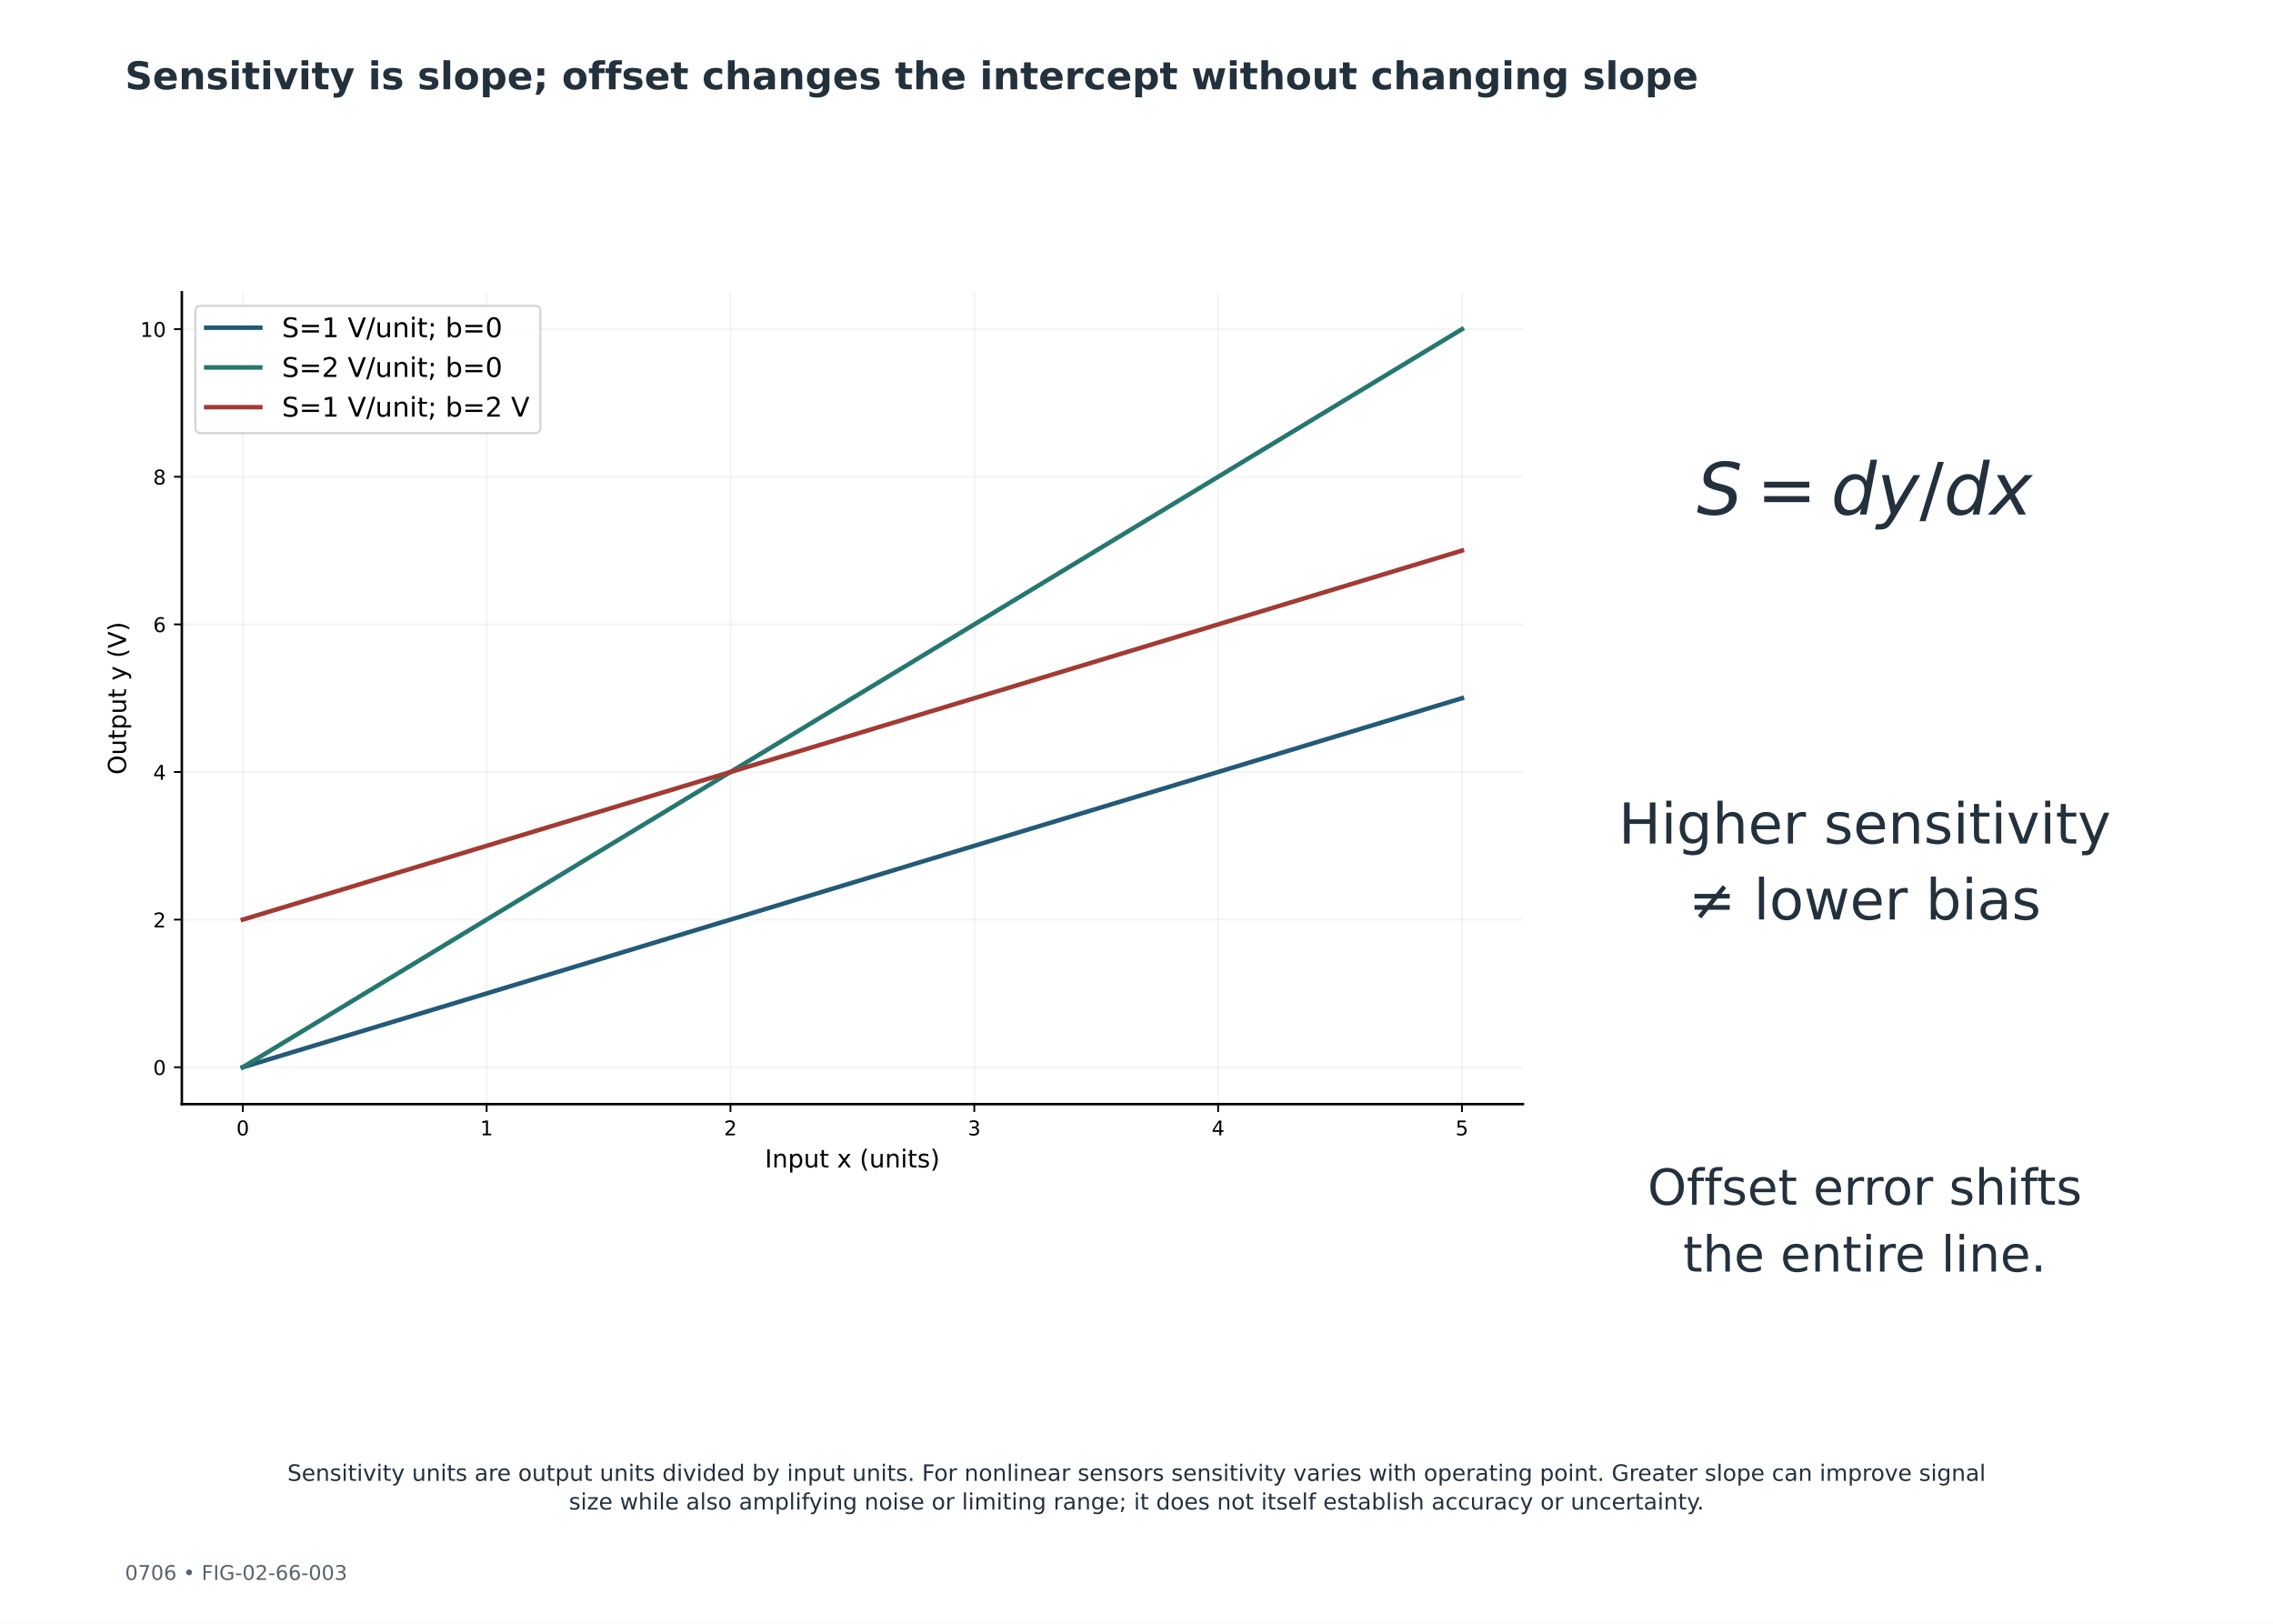
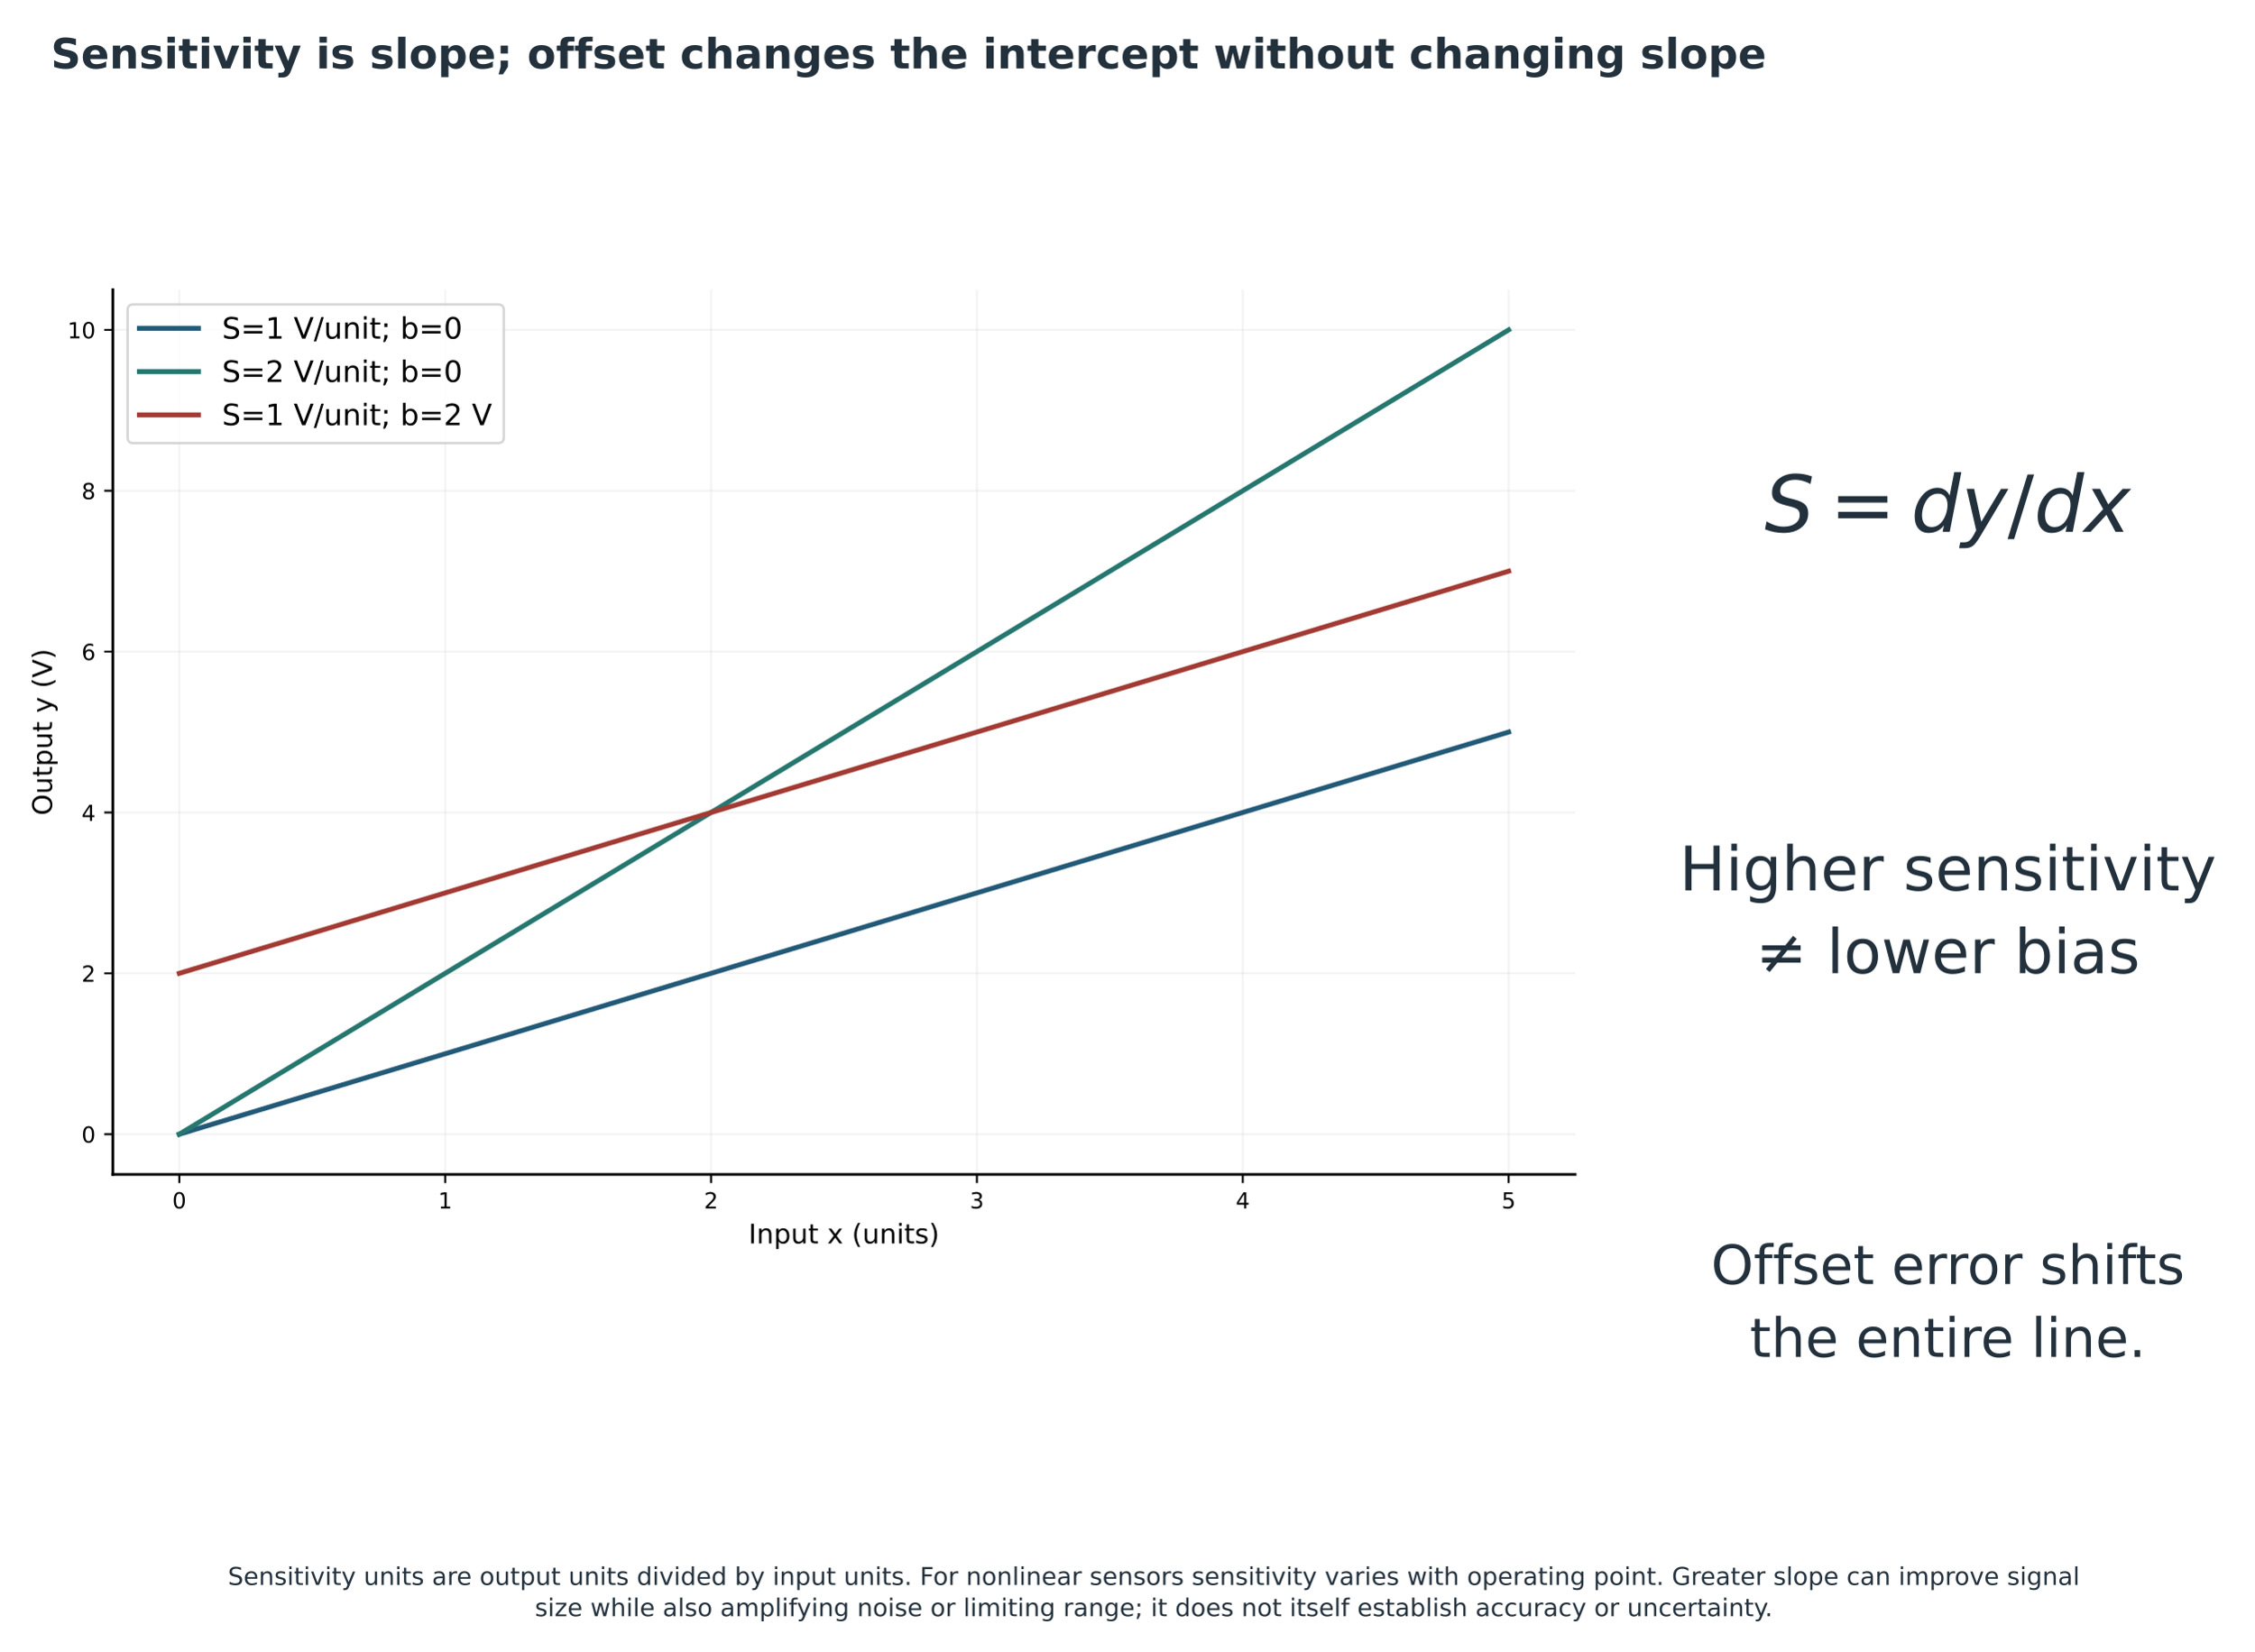
- <svg xmlns="http://www.w3.org/2000/svg" xmlns:xlink="http://www.w3.org/1999/xlink" width="1008pt" height="720pt" viewBox="0 0 1008 720" version="1.1">
+ <svg xmlns="http://www.w3.org/2000/svg" xmlns:xlink="http://www.w3.org/1999/xlink" width="916.75pt" height="672pt" viewBox="34.75 11.75 916.75 672" version="1.1">
  <defs>
    <style type="text/css">*{stroke-linejoin: round; stroke-linecap: butt}</style>
  </defs>
  <g id="figure_1">
    <g id="patch_1">
      <path d="M 0 720  L 1008 720  L 1008 0  L 0 0  z " style="fill: #ffffff" />
    </g>
    <g id="axes_1">
      <g id="text_1">
        <g style="fill: #23313d" transform="translate(752.4032 228.832)">
          <text>
            <tspan x="0" y="-0.688" style="font-style: oblique; font-size: 32px; font-family: 'DejaVu Sans'; fill: #23313d">S</tspan>
            <tspan x="59.594" y="-0.688" style="font-style: oblique; font-size: 32px; font-family: 'DejaVu Sans'; fill: #23313d">d</tspan>
            <tspan x="79.906" y="-0.688" style="font-style: oblique; font-size: 32px; font-family: 'DejaVu Sans'; fill: #23313d">y</tspan>
            <tspan x="109.625" y="-0.688" style="font-style: oblique; font-size: 32px; font-family: 'DejaVu Sans'; fill: #23313d">d</tspan>
            <tspan x="129.938" y="-0.688" style="font-style: oblique; font-size: 32px; font-family: 'DejaVu Sans'; fill: #23313d">x</tspan>
            <tspan x="26.547" y="-0.688" style="font-size: 32px; font-family: 'DejaVu Sans'; fill: #23313d">=</tspan>
            <tspan x="98.844" y="-0.688" style="font-size: 32px; font-family: 'DejaVu Sans'; fill: #23313d">/</tspan>
          </text>
        </g>
      </g>
      <g id="text_2">
        <text style="font-size: 25px; font-family: 'DejaVu Sans'; fill: #23313d" transform="translate(717.7777 374.0278)">Higher sensitivity</text>
        <text style="font-size: 25px; font-family: 'DejaVu Sans'; fill: #23313d" transform="translate(748.7894 407.7211)">≠ lower bias</text>
      </g>
      <g id="text_3">
        <text style="font-size: 22px; font-family: 'DejaVu Sans'; fill: #23313d" transform="translate(730.6513 534.1975)">Offset error shifts</text>
        <text style="font-size: 22px; font-family: 'DejaVu Sans'; fill: #23313d" transform="translate(746.4209 563.8477)">the entire line.</text>
      </g>
    </g>
    <g id="axes_2">
      <g id="patch_2">
        <path d="M 80.64 489.6  L 675.36 489.6  L 675.36 129.6  L 80.64 129.6  z " style="fill: #ffffff" />
      </g>
      <g id="matplotlib.axis_1">
        <g id="xtick_1">
          <g id="line2d_1">
            <path d="M 107.673 489.6  L 107.673 129.6  " clip-path="url(#p0621883c1d)" style="fill: none; stroke: #b0b0b0; stroke-opacity: 0.15; stroke-width: 0.8; stroke-linecap: square" />
          </g>
          <g id="line2d_2">
            <defs>
              <path id="m8cadda5038" d="M 0 0  L 0 3.5  " style="stroke: #000000; stroke-width: 0.8" />
            </defs>
            <g>
              <use xlink:href="#m8cadda5038" x="107.673" y="489.6" style="stroke: #000000; stroke-width: 0.8" />
            </g>
          </g>
          <g id="text_4">
            <text style="font-size: 9px; font-family: 'DejaVu Sans'; text-anchor: middle" x="107.673" y="503.439" transform="rotate(-0 107.6727 503.4386)">0</text>
          </g>
        </g>
        <g id="xtick_2">
          <g id="line2d_3">
            <path d="M 215.804 489.6  L 215.804 129.6  " clip-path="url(#p0621883c1d)" style="fill: none; stroke: #b0b0b0; stroke-opacity: 0.15; stroke-width: 0.8; stroke-linecap: square" />
          </g>
          <g id="line2d_4">
            <g>
              <use xlink:href="#m8cadda5038" x="215.804" y="489.6" style="stroke: #000000; stroke-width: 0.8" />
            </g>
          </g>
          <g id="text_5">
            <text style="font-size: 9px; font-family: 'DejaVu Sans'; text-anchor: middle" x="215.804" y="503.439" transform="rotate(-0 215.8036 503.4386)">1</text>
          </g>
        </g>
        <g id="xtick_3">
          <g id="line2d_5">
            <path d="M 323.935 489.6  L 323.935 129.6  " clip-path="url(#p0621883c1d)" style="fill: none; stroke: #b0b0b0; stroke-opacity: 0.15; stroke-width: 0.8; stroke-linecap: square" />
          </g>
          <g id="line2d_6">
            <g>
              <use xlink:href="#m8cadda5038" x="323.935" y="489.6" style="stroke: #000000; stroke-width: 0.8" />
            </g>
          </g>
          <g id="text_6">
            <text style="font-size: 9px; font-family: 'DejaVu Sans'; text-anchor: middle" x="323.935" y="503.439" transform="rotate(-0 323.9345 503.4386)">2</text>
          </g>
        </g>
        <g id="xtick_4">
          <g id="line2d_7">
            <path d="M 432.065 489.6  L 432.065 129.6  " clip-path="url(#p0621883c1d)" style="fill: none; stroke: #b0b0b0; stroke-opacity: 0.15; stroke-width: 0.8; stroke-linecap: square" />
          </g>
          <g id="line2d_8">
            <g>
              <use xlink:href="#m8cadda5038" x="432.065" y="489.6" style="stroke: #000000; stroke-width: 0.8" />
            </g>
          </g>
          <g id="text_7">
            <text style="font-size: 9px; font-family: 'DejaVu Sans'; text-anchor: middle" x="432.065" y="503.439" transform="rotate(-0 432.0655 503.4386)">3</text>
          </g>
        </g>
        <g id="xtick_5">
          <g id="line2d_9">
            <path d="M 540.196 489.6  L 540.196 129.6  " clip-path="url(#p0621883c1d)" style="fill: none; stroke: #b0b0b0; stroke-opacity: 0.15; stroke-width: 0.8; stroke-linecap: square" />
          </g>
          <g id="line2d_10">
            <g>
              <use xlink:href="#m8cadda5038" x="540.196" y="489.6" style="stroke: #000000; stroke-width: 0.8" />
            </g>
          </g>
          <g id="text_8">
            <text style="font-size: 9px; font-family: 'DejaVu Sans'; text-anchor: middle" x="540.196" y="503.439" transform="rotate(-0 540.1964 503.4386)">4</text>
          </g>
        </g>
        <g id="xtick_6">
          <g id="line2d_11">
            <path d="M 648.327 489.6  L 648.327 129.6  " clip-path="url(#p0621883c1d)" style="fill: none; stroke: #b0b0b0; stroke-opacity: 0.15; stroke-width: 0.8; stroke-linecap: square" />
          </g>
          <g id="line2d_12">
            <g>
              <use xlink:href="#m8cadda5038" x="648.327" y="489.6" style="stroke: #000000; stroke-width: 0.8" />
            </g>
          </g>
          <g id="text_9">
            <text style="font-size: 9px; font-family: 'DejaVu Sans'; text-anchor: middle" x="648.327" y="503.439" transform="rotate(-0 648.3273 503.4386)">5</text>
          </g>
        </g>
        <g id="text_10">
          <text style="font-size: 11px; font-family: 'DejaVu Sans'; text-anchor: middle" x="378" y="517.669" transform="rotate(-0 378 517.6686)">Input x (units)</text>
        </g>
      </g>
      <g id="matplotlib.axis_2">
        <g id="ytick_1">
          <g id="line2d_13">
            <path d="M 80.64 473.236  L 675.36 473.236  " clip-path="url(#p0621883c1d)" style="fill: none; stroke: #b0b0b0; stroke-opacity: 0.15; stroke-width: 0.8; stroke-linecap: square" />
          </g>
          <g id="line2d_14">
            <defs>
              <path id="m5547f916fc" d="M 0 0  L -3.5 0  " style="stroke: #000000; stroke-width: 0.8" />
            </defs>
            <g>
              <use xlink:href="#m5547f916fc" x="80.64" y="473.236" style="stroke: #000000; stroke-width: 0.8" />
            </g>
          </g>
          <g id="text_11">
            <text style="font-size: 9px; font-family: 'DejaVu Sans'; text-anchor: end" x="73.64" y="476.656" transform="rotate(-0 73.64 476.6557)">0</text>
          </g>
        </g>
        <g id="ytick_2">
          <g id="line2d_15">
            <path d="M 80.64 407.782  L 675.36 407.782  " clip-path="url(#p0621883c1d)" style="fill: none; stroke: #b0b0b0; stroke-opacity: 0.15; stroke-width: 0.8; stroke-linecap: square" />
          </g>
          <g id="line2d_16">
            <g>
              <use xlink:href="#m5547f916fc" x="80.64" y="407.782" style="stroke: #000000; stroke-width: 0.8" />
            </g>
          </g>
          <g id="text_12">
            <text style="font-size: 9px; font-family: 'DejaVu Sans'; text-anchor: end" x="73.64" y="411.201" transform="rotate(-0 73.64 411.2011)">2</text>
          </g>
        </g>
        <g id="ytick_3">
          <g id="line2d_17">
            <path d="M 80.64 342.327  L 675.36 342.327  " clip-path="url(#p0621883c1d)" style="fill: none; stroke: #b0b0b0; stroke-opacity: 0.15; stroke-width: 0.8; stroke-linecap: square" />
          </g>
          <g id="line2d_18">
            <g>
              <use xlink:href="#m5547f916fc" x="80.64" y="342.327" style="stroke: #000000; stroke-width: 0.8" />
            </g>
          </g>
          <g id="text_13">
            <text style="font-size: 9px; font-family: 'DejaVu Sans'; text-anchor: end" x="73.64" y="345.747" transform="rotate(-0 73.64 345.7466)">4</text>
          </g>
        </g>
        <g id="ytick_4">
          <g id="line2d_19">
            <path d="M 80.64 276.873  L 675.36 276.873  " clip-path="url(#p0621883c1d)" style="fill: none; stroke: #b0b0b0; stroke-opacity: 0.15; stroke-width: 0.8; stroke-linecap: square" />
          </g>
          <g id="line2d_20">
            <g>
              <use xlink:href="#m5547f916fc" x="80.64" y="276.873" style="stroke: #000000; stroke-width: 0.8" />
            </g>
          </g>
          <g id="text_14">
            <text style="font-size: 9px; font-family: 'DejaVu Sans'; text-anchor: end" x="73.64" y="280.292" transform="rotate(-0 73.64 280.292)">6</text>
          </g>
        </g>
        <g id="ytick_5">
          <g id="line2d_21">
            <path d="M 80.64 211.418  L 675.36 211.418  " clip-path="url(#p0621883c1d)" style="fill: none; stroke: #b0b0b0; stroke-opacity: 0.15; stroke-width: 0.8; stroke-linecap: square" />
          </g>
          <g id="line2d_22">
            <g>
              <use xlink:href="#m5547f916fc" x="80.64" y="211.418" style="stroke: #000000; stroke-width: 0.8" />
            </g>
          </g>
          <g id="text_15">
            <text style="font-size: 9px; font-family: 'DejaVu Sans'; text-anchor: end" x="73.64" y="214.837" transform="rotate(-0 73.64 214.8375)">8</text>
          </g>
        </g>
        <g id="ytick_6">
          <g id="line2d_23">
            <path d="M 80.64 145.964  L 675.36 145.964  " clip-path="url(#p0621883c1d)" style="fill: none; stroke: #b0b0b0; stroke-opacity: 0.15; stroke-width: 0.8; stroke-linecap: square" />
          </g>
          <g id="line2d_24">
            <g>
              <use xlink:href="#m5547f916fc" x="80.64" y="145.964" style="stroke: #000000; stroke-width: 0.8" />
            </g>
          </g>
          <g id="text_16">
            <text style="font-size: 9px; font-family: 'DejaVu Sans'; text-anchor: end" x="73.64" y="149.383" transform="rotate(-0 73.64 149.3829)">10</text>
          </g>
        </g>
        <g id="text_17">
          <text style="font-size: 11px; font-family: 'DejaVu Sans'; text-anchor: middle" x="55.9" y="309.6" transform="rotate(-90 55.89984 309.6)">Output y (V)</text>
        </g>
      </g>
      <g id="line2d_25">
        <path d="M 107.673 473.236  L 113.134 471.583  L 118.595 469.931  L 124.056 468.278  L 129.517 466.625  L 134.979 464.972  L 140.44 463.319  L 145.901 461.666  L 151.362 460.013  L 156.823 458.36  L 162.284 456.707  L 167.745 455.055  L 173.207 453.402  L 178.668 451.749  L 184.129 450.096  L 189.59 448.443  L 195.051 446.79  L 200.512 445.137  L 205.974 443.484  L 211.435 441.831  L 216.896 440.179  L 222.357 438.526  L 227.818 436.873  L 233.279 435.22  L 238.74 433.567  L 244.202 431.914  L 249.663 430.261  L 255.124 428.608  L 260.585 426.955  L 266.046 425.302  L 271.507 423.65  L 276.969 421.997  L 282.43 420.344  L 287.891 418.691  L 293.352 417.038  L 298.813 415.385  L 304.274 413.732  L 309.736 412.079  L 315.197 410.426  L 320.658 408.774  L 326.119 407.121  L 331.58 405.468  L 337.041 403.815  L 342.502 402.162  L 347.964 400.509  L 353.425 398.856  L 358.886 397.203  L 364.347 395.55  L 369.808 393.898  L 375.269 392.245  L 380.731 390.592  L 386.192 388.939  L 391.653 387.286  L 397.114 385.633  L 402.575 383.98  L 408.036 382.327  L 413.498 380.674  L 418.959 379.021  L 424.42 377.369  L 429.881 375.716  L 435.342 374.063  L 440.803 372.41  L 446.264 370.757  L 451.726 369.104  L 457.187 367.451  L 462.648 365.798  L 468.109 364.145  L 473.57 362.493  L 479.031 360.84  L 484.493 359.187  L 489.954 357.534  L 495.415 355.881  L 500.876 354.228  L 506.337 352.575  L 511.798 350.922  L 517.26 349.269  L 522.721 347.617  L 528.182 345.964  L 533.643 344.311  L 539.104 342.658  L 544.565 341.005  L 550.026 339.352  L 555.488 337.699  L 560.949 336.046  L 566.41 334.393  L 571.871 332.74  L 577.332 331.088  L 582.793 329.435  L 588.255 327.782  L 593.716 326.129  L 599.177 324.476  L 604.638 322.823  L 610.099 321.17  L 615.56 319.517  L 621.021 317.864  L 626.483 316.212  L 631.944 314.559  L 637.405 312.906  L 642.866 311.253  L 648.327 309.6  " clip-path="url(#p0621883c1d)" style="fill: none; stroke: #235a78; stroke-width: 2; stroke-linecap: square" />
      </g>
      <g id="line2d_26">
        <path d="M 107.673 473.236  L 113.134 469.931  L 118.595 466.625  L 124.056 463.319  L 129.517 460.013  L 134.979 456.707  L 140.44 453.402  L 145.901 450.096  L 151.362 446.79  L 156.823 443.484  L 162.284 440.179  L 167.745 436.873  L 173.207 433.567  L 178.668 430.261  L 184.129 426.955  L 189.59 423.65  L 195.051 420.344  L 200.512 417.038  L 205.974 413.732  L 211.435 410.426  L 216.896 407.121  L 222.357 403.815  L 227.818 400.509  L 233.279 397.203  L 238.74 393.898  L 244.202 390.592  L 249.663 387.286  L 255.124 383.98  L 260.585 380.674  L 266.046 377.369  L 271.507 374.063  L 276.969 370.757  L 282.43 367.451  L 287.891 364.145  L 293.352 360.84  L 298.813 357.534  L 304.274 354.228  L 309.736 350.922  L 315.197 347.617  L 320.658 344.311  L 326.119 341.005  L 331.58 337.699  L 337.041 334.393  L 342.502 331.088  L 347.964 327.782  L 353.425 324.476  L 358.886 321.17  L 364.347 317.864  L 369.808 314.559  L 375.269 311.253  L 380.731 307.947  L 386.192 304.641  L 391.653 301.336  L 397.114 298.03  L 402.575 294.724  L 408.036 291.418  L 413.498 288.112  L 418.959 284.807  L 424.42 281.501  L 429.881 278.195  L 435.342 274.889  L 440.803 271.583  L 446.264 268.278  L 451.726 264.972  L 457.187 261.666  L 462.648 258.36  L 468.109 255.055  L 473.57 251.749  L 479.031 248.443  L 484.493 245.137  L 489.954 241.831  L 495.415 238.526  L 500.876 235.22  L 506.337 231.914  L 511.798 228.608  L 517.26 225.302  L 522.721 221.997  L 528.182 218.691  L 533.643 215.385  L 539.104 212.079  L 544.565 208.774  L 550.026 205.468  L 555.488 202.162  L 560.949 198.856  L 566.41 195.55  L 571.871 192.245  L 577.332 188.939  L 582.793 185.633  L 588.255 182.327  L 593.716 179.021  L 599.177 175.716  L 604.638 172.41  L 610.099 169.104  L 615.56 165.798  L 621.021 162.493  L 626.483 159.187  L 631.944 155.881  L 637.405 152.575  L 642.866 149.269  L 648.327 145.964  " clip-path="url(#p0621883c1d)" style="fill: none; stroke: #26776f; stroke-width: 2; stroke-linecap: square" />
      </g>
      <g id="line2d_27">
        <path d="M 107.673 407.782  L 113.134 406.129  L 118.595 404.476  L 124.056 402.823  L 129.517 401.17  L 134.979 399.517  L 140.44 397.864  L 145.901 396.212  L 151.362 394.559  L 156.823 392.906  L 162.284 391.253  L 167.745 389.6  L 173.207 387.947  L 178.668 386.294  L 184.129 384.641  L 189.59 382.988  L 195.051 381.336  L 200.512 379.683  L 205.974 378.03  L 211.435 376.377  L 216.896 374.724  L 222.357 373.071  L 227.818 371.418  L 233.279 369.765  L 238.74 368.112  L 244.202 366.46  L 249.663 364.807  L 255.124 363.154  L 260.585 361.501  L 266.046 359.848  L 271.507 358.195  L 276.969 356.542  L 282.43 354.889  L 287.891 353.236  L 293.352 351.583  L 298.813 349.931  L 304.274 348.278  L 309.736 346.625  L 315.197 344.972  L 320.658 343.319  L 326.119 341.666  L 331.58 340.013  L 337.041 338.36  L 342.502 336.707  L 347.964 335.055  L 353.425 333.402  L 358.886 331.749  L 364.347 330.096  L 369.808 328.443  L 375.269 326.79  L 380.731 325.137  L 386.192 323.484  L 391.653 321.831  L 397.114 320.179  L 402.575 318.526  L 408.036 316.873  L 413.498 315.22  L 418.959 313.567  L 424.42 311.914  L 429.881 310.261  L 435.342 308.608  L 440.803 306.955  L 446.264 305.302  L 451.726 303.65  L 457.187 301.997  L 462.648 300.344  L 468.109 298.691  L 473.57 297.038  L 479.031 295.385  L 484.493 293.732  L 489.954 292.079  L 495.415 290.426  L 500.876 288.774  L 506.337 287.121  L 511.798 285.468  L 517.26 283.815  L 522.721 282.162  L 528.182 280.509  L 533.643 278.856  L 539.104 277.203  L 544.565 275.55  L 550.026 273.898  L 555.488 272.245  L 560.949 270.592  L 566.41 268.939  L 571.871 267.286  L 577.332 265.633  L 582.793 263.98  L 588.255 262.327  L 593.716 260.674  L 599.177 259.021  L 604.638 257.369  L 610.099 255.716  L 615.56 254.063  L 621.021 252.41  L 626.483 250.757  L 631.944 249.104  L 637.405 247.451  L 642.866 245.798  L 648.327 244.145  " clip-path="url(#p0621883c1d)" style="fill: none; stroke: #a23b34; stroke-width: 2; stroke-linecap: square" />
      </g>
      <g id="patch_3">
        <path d="M 80.64 489.6  L 80.64 129.6  " style="fill: none; stroke: #000000; stroke-width: 1.1; stroke-linejoin: miter; stroke-linecap: square" />
      </g>
      <g id="patch_4">
        <path d="M 80.64 489.6  L 675.36 489.6  " style="fill: none; stroke: #000000; stroke-width: 1.1; stroke-linejoin: miter; stroke-linecap: square" />
      </g>
      <g id="legend_1">
        <g id="patch_5">
          <path d="M 89.04 192.041  L 237.249 192.041  Q 239.649 192.041 239.649 189.641  L 239.649 138  Q 239.649 135.6 237.249 135.6  L 89.04 135.6  Q 86.64 135.6 86.64 138  L 86.64 189.641  Q 86.64 192.041 89.04 192.041  z " style="fill: #ffffff; opacity: 0.8; stroke: #cccccc; stroke-linejoin: miter" />
        </g>
        <g id="line2d_28">
          <path d="M 91.44 145.318  L 103.44 145.318  L 115.44 145.318  " style="fill: none; stroke: #235a78; stroke-width: 2; stroke-linecap: square" />
        </g>
        <g id="text_18">
          <text style="font-size: 12px; font-family: 'DejaVu Sans'; text-anchor: start" x="125.04" y="149.518" transform="rotate(-0 125.04 149.5181)">S=1 V/unit; b=0</text>
        </g>
        <g id="line2d_29">
          <path d="M 91.44 162.932  L 103.44 162.932  L 115.44 162.932  " style="fill: none; stroke: #26776f; stroke-width: 2; stroke-linecap: square" />
        </g>
        <g id="text_19">
          <text style="font-size: 12px; font-family: 'DejaVu Sans'; text-anchor: start" x="125.04" y="167.132" transform="rotate(-0 125.04 167.1319)">S=2 V/unit; b=0</text>
        </g>
        <g id="line2d_30">
          <path d="M 91.44 180.546  L 103.44 180.546  L 115.44 180.546  " style="fill: none; stroke: #a23b34; stroke-width: 2; stroke-linecap: square" />
        </g>
        <g id="text_20">
          <text style="font-size: 12px; font-family: 'DejaVu Sans'; text-anchor: start" x="125.04" y="184.746" transform="rotate(-0 125.04 184.7456)">S=1 V/unit; b=2 V</text>
        </g>
      </g>
    </g>
    <g id="text_21">
      <text style="font-weight: 700; font-size: 17px; font-family: 'DejaVu Sans'; text-anchor: start; fill: #23313d" x="55.44" y="39.6" transform="rotate(-0 55.44 39.6)">Sensitivity is slope; offset changes the intercept without changing slope</text>
    </g>
-     <g id="text_22">
-       <text style="font-size: 9px; font-family: 'DejaVu Sans'; text-anchor: start; fill: #59636c" x="55.44" y="700.56" transform="rotate(-0 55.44 700.56)">0706  •  FIG-02-66-003</text>
-     </g>
    <g id="text_23">
      <text style="font-size: 10px; font-family: 'DejaVu Sans'; fill: #23313d" transform="translate(127.4289 656.6406)">Sensitivity units are output units divided by input units. For nonlinear sensors sensitivity varies with operating point. Greater slope can improve signal</text>
      <text style="font-size: 10px; font-family: 'DejaVu Sans'; fill: #23313d" transform="translate(252.2883 669.3581)">size while also amplifying noise or limiting range; it does not itself establish accuracy or uncertainty.</text>
    </g>
  </g>
  <defs>
    <clipPath id="p0621883c1d">
      <rect x="80.64" y="129.6" width="594.72" height="360" />
    </clipPath>
  </defs>
</svg>
